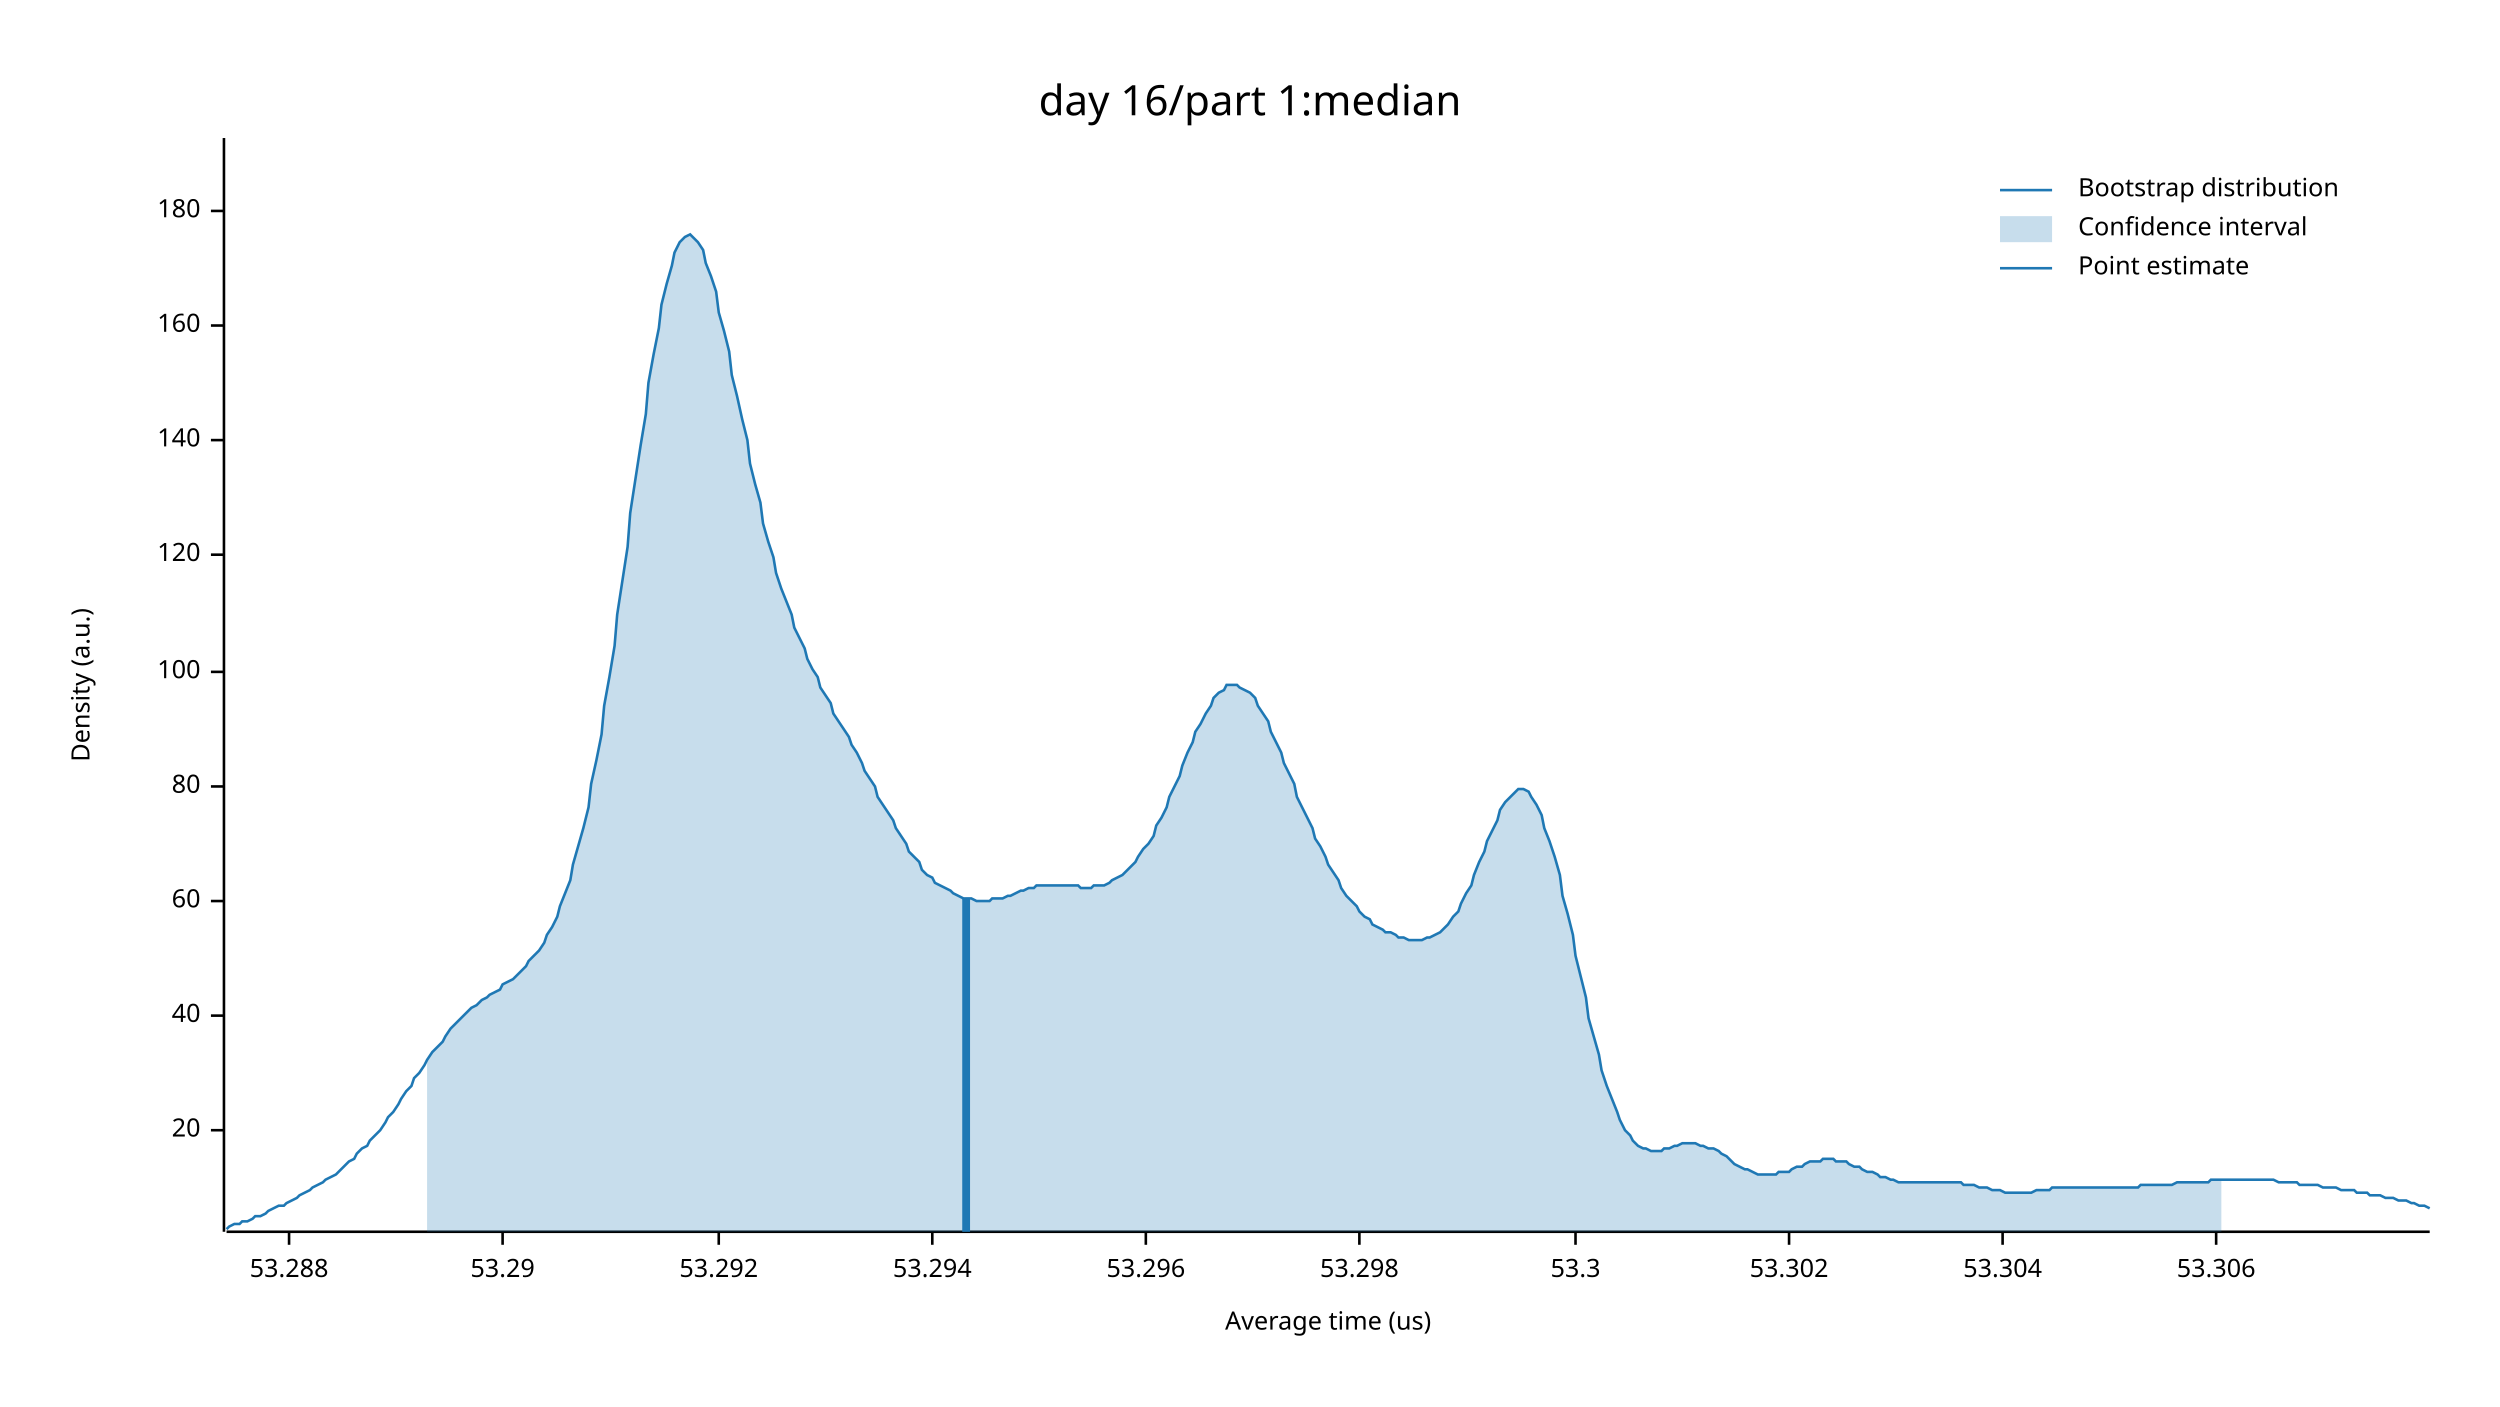
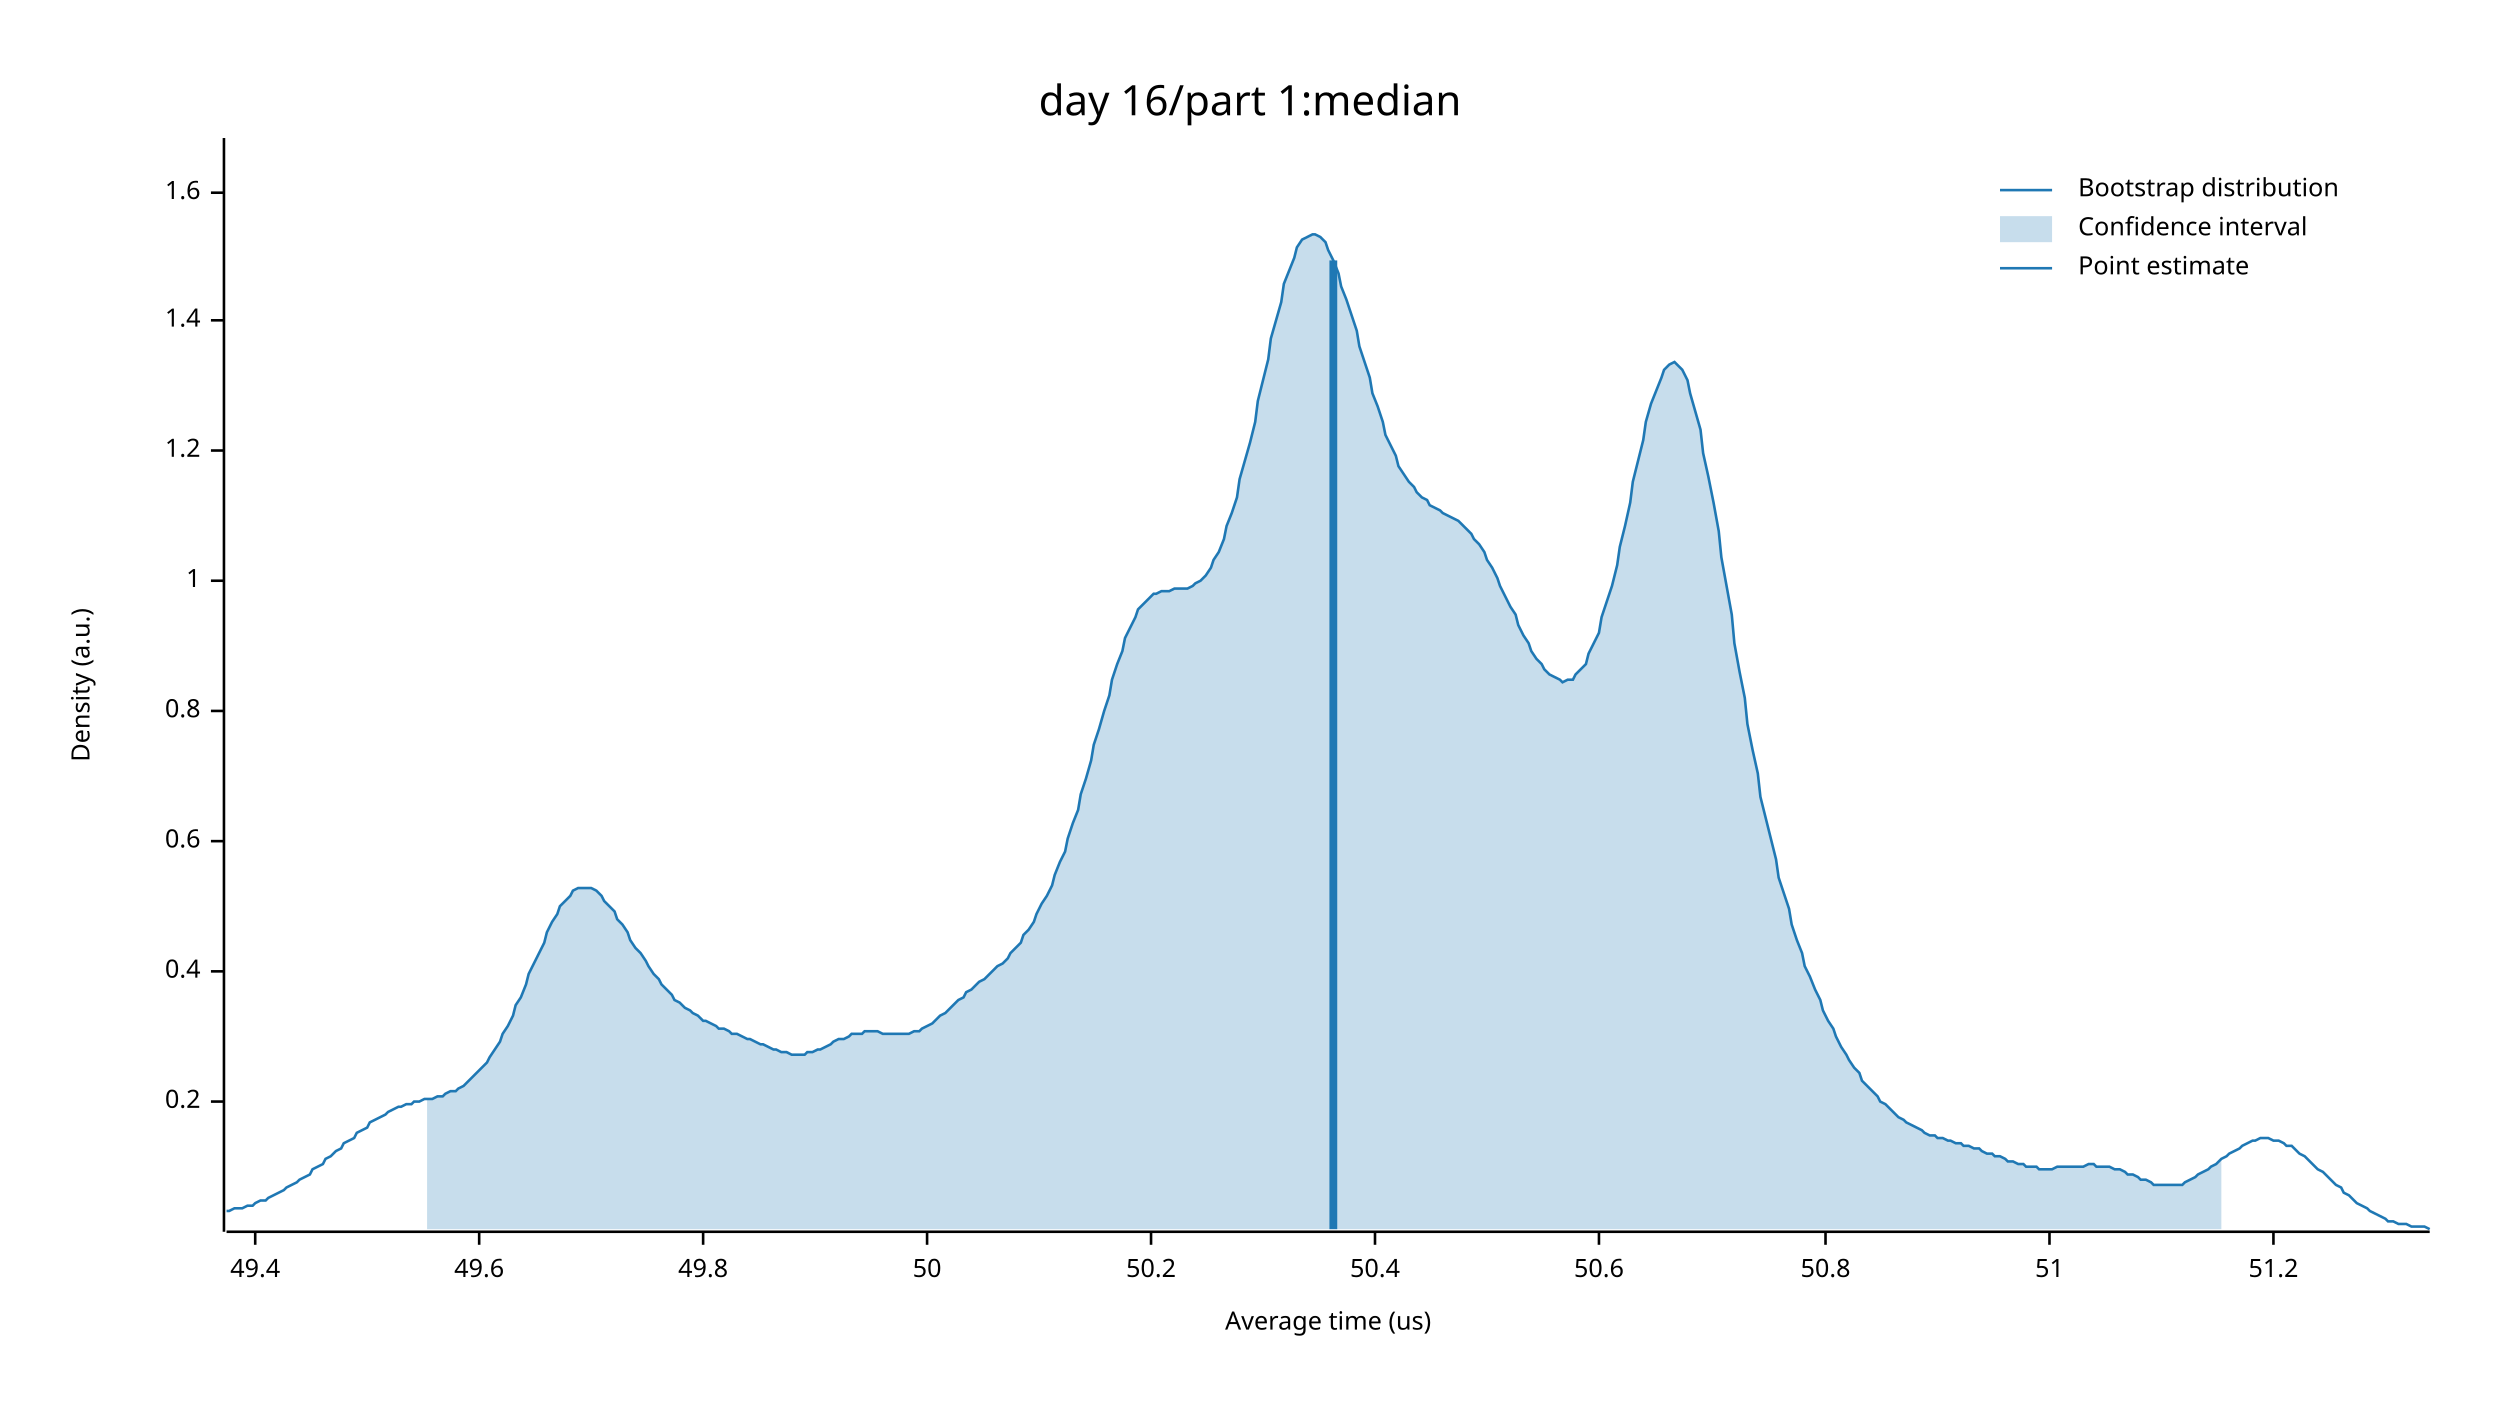
<svg xmlns="http://www.w3.org/2000/svg" width="960" height="540" viewBox="0 0 960 540">
  <text x="480" y="32" dy="0.76em" text-anchor="middle" font-family="sans-serif" font-size="16.129" opacity="1" fill="#000000">
day 16/part 1:median
</text>
  <text x="27" y="263" dy="0.76em" text-anchor="middle" font-family="sans-serif" font-size="9.677" opacity="1" fill="#000000" transform="rotate(270, 27, 263)">
Density (a.u.)
</text>
  <text x="510" y="513" dy="-0.5ex" text-anchor="middle" font-family="sans-serif" font-size="9.677" opacity="1" fill="#000000">
Average time (us)
</text>
  <polyline fill="none" opacity="1" stroke="#000000" stroke-width="1" points="86,53 86,473 " />
-   <text x="77" y="434" dy="0.5ex" text-anchor="end" font-family="sans-serif" font-size="9.677" opacity="1" fill="#000000">
- 20
+   <text x="77" y="423" dy="0.5ex" text-anchor="end" font-family="sans-serif" font-size="9.677" opacity="1" fill="#000000">
+ 0.2
</text>
-   <polyline fill="none" opacity="1" stroke="#000000" stroke-width="1" points="81,434 86,434 " />
-   <text x="77" y="390" dy="0.5ex" text-anchor="end" font-family="sans-serif" font-size="9.677" opacity="1" fill="#000000">
- 40
+   <polyline fill="none" opacity="1" stroke="#000000" stroke-width="1" points="81,423 86,423 " />
+   <text x="77" y="373" dy="0.5ex" text-anchor="end" font-family="sans-serif" font-size="9.677" opacity="1" fill="#000000">
+ 0.4
</text>
-   <polyline fill="none" opacity="1" stroke="#000000" stroke-width="1" points="81,390 86,390 " />
-   <text x="77" y="346" dy="0.5ex" text-anchor="end" font-family="sans-serif" font-size="9.677" opacity="1" fill="#000000">
- 60
+   <polyline fill="none" opacity="1" stroke="#000000" stroke-width="1" points="81,373 86,373 " />
+   <text x="77" y="323" dy="0.5ex" text-anchor="end" font-family="sans-serif" font-size="9.677" opacity="1" fill="#000000">
+ 0.6
</text>
-   <polyline fill="none" opacity="1" stroke="#000000" stroke-width="1" points="81,346 86,346 " />
-   <text x="77" y="302" dy="0.5ex" text-anchor="end" font-family="sans-serif" font-size="9.677" opacity="1" fill="#000000">
- 80
+   <polyline fill="none" opacity="1" stroke="#000000" stroke-width="1" points="81,323 86,323 " />
+   <text x="77" y="273" dy="0.5ex" text-anchor="end" font-family="sans-serif" font-size="9.677" opacity="1" fill="#000000">
+ 0.8
</text>
-   <polyline fill="none" opacity="1" stroke="#000000" stroke-width="1" points="81,302 86,302 " />
-   <text x="77" y="258" dy="0.5ex" text-anchor="end" font-family="sans-serif" font-size="9.677" opacity="1" fill="#000000">
- 100
+   <polyline fill="none" opacity="1" stroke="#000000" stroke-width="1" points="81,273 86,273 " />
+   <text x="77" y="223" dy="0.5ex" text-anchor="end" font-family="sans-serif" font-size="9.677" opacity="1" fill="#000000">
+ 1
</text>
-   <polyline fill="none" opacity="1" stroke="#000000" stroke-width="1" points="81,258 86,258 " />
-   <text x="77" y="213" dy="0.5ex" text-anchor="end" font-family="sans-serif" font-size="9.677" opacity="1" fill="#000000">
- 120
+   <polyline fill="none" opacity="1" stroke="#000000" stroke-width="1" points="81,223 86,223 " />
+   <text x="77" y="173" dy="0.5ex" text-anchor="end" font-family="sans-serif" font-size="9.677" opacity="1" fill="#000000">
+ 1.2
</text>
-   <polyline fill="none" opacity="1" stroke="#000000" stroke-width="1" points="81,213 86,213 " />
-   <text x="77" y="169" dy="0.5ex" text-anchor="end" font-family="sans-serif" font-size="9.677" opacity="1" fill="#000000">
- 140
+   <polyline fill="none" opacity="1" stroke="#000000" stroke-width="1" points="81,173 86,173 " />
+   <text x="77" y="123" dy="0.5ex" text-anchor="end" font-family="sans-serif" font-size="9.677" opacity="1" fill="#000000">
+ 1.4
</text>
-   <polyline fill="none" opacity="1" stroke="#000000" stroke-width="1" points="81,169 86,169 " />
-   <text x="77" y="125" dy="0.5ex" text-anchor="end" font-family="sans-serif" font-size="9.677" opacity="1" fill="#000000">
- 160
+   <polyline fill="none" opacity="1" stroke="#000000" stroke-width="1" points="81,123 86,123 " />
+   <text x="77" y="74" dy="0.5ex" text-anchor="end" font-family="sans-serif" font-size="9.677" opacity="1" fill="#000000">
+ 1.6
</text>
-   <polyline fill="none" opacity="1" stroke="#000000" stroke-width="1" points="81,125 86,125 " />
-   <text x="77" y="81" dy="0.5ex" text-anchor="end" font-family="sans-serif" font-size="9.677" opacity="1" fill="#000000">
- 180
+   <polyline fill="none" opacity="1" stroke="#000000" stroke-width="1" points="81,74 86,74 " />
+   <polyline fill="none" opacity="1" stroke="#000000" stroke-width="1" points="87,473 933,473 " />
+   <text x="98" y="483" dy="0.76em" text-anchor="middle" font-family="sans-serif" font-size="9.677" opacity="1" fill="#000000">
+ 49.4
</text>
-   <polyline fill="none" opacity="1" stroke="#000000" stroke-width="1" points="81,81 86,81 " />
-   <polyline fill="none" opacity="1" stroke="#000000" stroke-width="1" points="87,473 933,473 " />
-   <text x="111" y="483" dy="0.76em" text-anchor="middle" font-family="sans-serif" font-size="9.677" opacity="1" fill="#000000">
- 53.288
+   <polyline fill="none" opacity="1" stroke="#000000" stroke-width="1" points="98,473 98,478 " />
+   <text x="184" y="483" dy="0.76em" text-anchor="middle" font-family="sans-serif" font-size="9.677" opacity="1" fill="#000000">
+ 49.6
</text>
-   <polyline fill="none" opacity="1" stroke="#000000" stroke-width="1" points="111,473 111,478 " />
-   <text x="193" y="483" dy="0.76em" text-anchor="middle" font-family="sans-serif" font-size="9.677" opacity="1" fill="#000000">
- 53.29
+   <polyline fill="none" opacity="1" stroke="#000000" stroke-width="1" points="184,473 184,478 " />
+   <text x="270" y="483" dy="0.76em" text-anchor="middle" font-family="sans-serif" font-size="9.677" opacity="1" fill="#000000">
+ 49.8
</text>
-   <polyline fill="none" opacity="1" stroke="#000000" stroke-width="1" points="193,473 193,478 " />
-   <text x="276" y="483" dy="0.76em" text-anchor="middle" font-family="sans-serif" font-size="9.677" opacity="1" fill="#000000">
- 53.292
+   <polyline fill="none" opacity="1" stroke="#000000" stroke-width="1" points="270,473 270,478 " />
+   <text x="356" y="483" dy="0.76em" text-anchor="middle" font-family="sans-serif" font-size="9.677" opacity="1" fill="#000000">
+ 50
</text>
-   <polyline fill="none" opacity="1" stroke="#000000" stroke-width="1" points="276,473 276,478 " />
-   <text x="358" y="483" dy="0.76em" text-anchor="middle" font-family="sans-serif" font-size="9.677" opacity="1" fill="#000000">
- 53.294
+   <polyline fill="none" opacity="1" stroke="#000000" stroke-width="1" points="356,473 356,478 " />
+   <text x="442" y="483" dy="0.76em" text-anchor="middle" font-family="sans-serif" font-size="9.677" opacity="1" fill="#000000">
+ 50.2
</text>
-   <polyline fill="none" opacity="1" stroke="#000000" stroke-width="1" points="358,473 358,478 " />
-   <text x="440" y="483" dy="0.76em" text-anchor="middle" font-family="sans-serif" font-size="9.677" opacity="1" fill="#000000">
- 53.296
+   <polyline fill="none" opacity="1" stroke="#000000" stroke-width="1" points="442,473 442,478 " />
+   <text x="528" y="483" dy="0.76em" text-anchor="middle" font-family="sans-serif" font-size="9.677" opacity="1" fill="#000000">
+ 50.4
</text>
-   <polyline fill="none" opacity="1" stroke="#000000" stroke-width="1" points="440,473 440,478 " />
-   <text x="522" y="483" dy="0.76em" text-anchor="middle" font-family="sans-serif" font-size="9.677" opacity="1" fill="#000000">
- 53.298
+   <polyline fill="none" opacity="1" stroke="#000000" stroke-width="1" points="528,473 528,478 " />
+   <text x="614" y="483" dy="0.76em" text-anchor="middle" font-family="sans-serif" font-size="9.677" opacity="1" fill="#000000">
+ 50.6
</text>
-   <polyline fill="none" opacity="1" stroke="#000000" stroke-width="1" points="522,473 522,478 " />
-   <text x="605" y="483" dy="0.76em" text-anchor="middle" font-family="sans-serif" font-size="9.677" opacity="1" fill="#000000">
- 53.3
+   <polyline fill="none" opacity="1" stroke="#000000" stroke-width="1" points="614,473 614,478 " />
+   <text x="701" y="483" dy="0.76em" text-anchor="middle" font-family="sans-serif" font-size="9.677" opacity="1" fill="#000000">
+ 50.8
</text>
-   <polyline fill="none" opacity="1" stroke="#000000" stroke-width="1" points="605,473 605,478 " />
-   <text x="687" y="483" dy="0.76em" text-anchor="middle" font-family="sans-serif" font-size="9.677" opacity="1" fill="#000000">
- 53.302
+   <polyline fill="none" opacity="1" stroke="#000000" stroke-width="1" points="701,473 701,478 " />
+   <text x="787" y="483" dy="0.76em" text-anchor="middle" font-family="sans-serif" font-size="9.677" opacity="1" fill="#000000">
+ 51
</text>
-   <polyline fill="none" opacity="1" stroke="#000000" stroke-width="1" points="687,473 687,478 " />
-   <text x="769" y="483" dy="0.76em" text-anchor="middle" font-family="sans-serif" font-size="9.677" opacity="1" fill="#000000">
- 53.304
+   <polyline fill="none" opacity="1" stroke="#000000" stroke-width="1" points="787,473 787,478 " />
+   <text x="873" y="483" dy="0.76em" text-anchor="middle" font-family="sans-serif" font-size="9.677" opacity="1" fill="#000000">
+ 51.2
</text>
-   <polyline fill="none" opacity="1" stroke="#000000" stroke-width="1" points="769,473 769,478 " />
-   <text x="851" y="483" dy="0.76em" text-anchor="middle" font-family="sans-serif" font-size="9.677" opacity="1" fill="#000000">
- 53.306
- </text>
-   <polyline fill="none" opacity="1" stroke="#000000" stroke-width="1" points="851,473 851,478 " />
-   <polyline fill="none" opacity="1" stroke="#1F78B4" stroke-width="1" points="87,472 88,471 90,470 92,470 93,469 95,469 97,468 98,467 100,467 102,466 103,465 105,464 107,463 109,463 110,462 112,461 114,460 115,459 117,458 119,457 120,456 122,455 124,454 125,453 127,452 129,451 131,449 132,448 134,446 136,445 137,443 139,441 141,440 142,438 144,436 146,434 148,431 149,429 151,427 153,424 154,422 156,419 158,417 159,414 161,412 163,409 164,407 166,404 168,402 170,400 171,398 173,395 175,393 176,392 178,390 180,388 181,387 183,386 185,384 187,383 188,382 190,381 192,380 193,378 195,377 197,376 198,375 200,373 202,371 203,369 205,367 207,365 209,362 210,359 212,356 214,352 215,348 217,343 219,338 220,332 222,325 224,318 226,310 227,301 229,292 231,282 232,271 234,260 236,248 237,236 239,223 241,210 242,197 244,184 246,171 248,159 249,147 251,136 253,126 254,117 256,109 258,102 259,97 261,93 263,91 265,90 266,91 268,93 270,96 271,101 273,106 275,112 276,120 278,127 280,135 281,144 283,152 285,161 287,169 288,178 290,186 292,193 293,201 295,208 297,214 298,220 300,226 302,231 304,236 305,241 307,245 309,249 310,253 312,257 314,260 315,264 317,267 319,270 320,274 322,277 324,280 326,283 327,286 329,289 331,293 332,296 334,299 336,302 337,306 339,309 341,312 343,315 344,318 346,321 348,324 349,327 351,329 353,331 354,334 356,336 358,337 359,339 361,340 363,341 365,342 366,343 368,344 370,345 371,345 373,345 375,346 376,346 378,346 380,346 381,345 383,345 385,345 387,344 388,344 390,343 392,342 393,342 395,341 397,341 398,340 400,340 402,340 404,340 405,340 407,340 409,340 410,340 412,340 414,340 415,341 417,341 419,341 420,340 422,340 424,340 426,339 427,338 429,337 431,336 432,335 434,333 436,331 437,329 439,326 441,324 443,321 444,317 446,314 448,310 449,306 451,302 453,298 454,294 456,289 458,285 459,281 461,278 463,274 465,271 466,268 468,266 470,265 471,263 473,263 475,263 476,264 478,265 480,266 482,268 483,271 485,274 487,277 488,281 490,285 492,289 493,293 495,297 497,301 498,306 500,310 502,314 504,318 505,322 507,325 509,329 510,332 512,335 514,338 515,341 517,344 519,346 521,348 522,350 524,352 526,353 527,355 529,356 531,357 532,358 534,358 536,359 537,360 539,360 541,361 543,361 544,361 546,361 548,360 549,360 551,359 553,358 554,357 556,355 558,352 560,350 561,347 563,343 565,340 566,336 568,331 570,327 571,323 573,319 575,315 576,311 578,308 580,306 582,304 583,303 585,303 587,304 588,306 590,309 592,313 593,318 595,323 597,329 599,336 600,344 602,351 604,359 605,367 607,375 609,383 610,391 612,398 614,405 615,411 617,417 619,422 621,427 622,430 624,434 626,436 627,438 629,440 631,441 632,441 634,442 636,442 638,442 639,441 641,441 643,440 644,440 646,439 648,439 649,439 651,439 653,440 654,440 656,441 658,441 660,442 661,443 663,444 665,446 666,447 668,448 670,449 671,449 673,450 675,451 676,451 678,451 680,451 682,451 683,450 685,450 687,450 688,449 690,448 692,448 693,447 695,446 697,446 699,446 700,445 702,445 704,445 705,446 707,446 709,446 710,447 712,448 714,448 715,449 717,450 719,450 721,451 722,452 724,452 726,453 727,453 729,454 731,454 732,454 734,454 736,454 738,454 739,454 741,454 743,454 744,454 746,454 748,454 749,454 751,454 753,454 754,455 756,455 758,455 760,456 761,456 763,456 765,457 766,457 768,457 770,458 771,458 773,458 775,458 777,458 778,458 780,458 782,457 783,457 785,457 787,457 788,456 790,456 792,456 793,456 795,456 797,456 799,456 800,456 802,456 804,456 805,456 807,456 809,456 810,456 812,456 814,456 816,456 817,456 819,456 821,456 822,455 824,455 826,455 827,455 829,455 831,455 832,455 834,455 836,454 838,454 839,454 841,454 843,454 844,454 846,454 848,454 849,453 851,453 853,453 855,453 856,453 858,453 860,453 861,453 863,453 865,453 866,453 868,453 870,453 871,453 873,453 875,454 877,454 878,454 880,454 882,454 883,455 885,455 887,455 888,455 890,455 892,456 894,456 895,456 897,456 899,457 900,457 902,457 904,457 905,458 907,458 909,458 910,459 912,459 914,459 916,460 917,460 919,460 921,461 922,461 924,461 926,462 927,462 929,463 931,463 933,464 " />
-   <polygon opacity="0.25" fill="#1F78B4" points="164,407 166,404 168,402 170,400 171,398 173,395 175,393 176,392 178,390 180,388 181,387 183,386 185,384 187,383 188,382 190,381 192,380 193,378 195,377 197,376 198,375 200,373 202,371 203,369 205,367 207,365 209,362 210,359 212,356 214,352 215,348 217,343 219,338 220,332 222,325 224,318 226,310 227,301 229,292 231,282 232,271 234,260 236,248 237,236 239,223 241,210 242,197 244,184 246,171 248,159 249,147 251,136 253,126 254,117 256,109 258,102 259,97 261,93 263,91 265,90 266,91 268,93 270,96 271,101 273,106 275,112 276,120 278,127 280,135 281,144 283,152 285,161 287,169 288,178 290,186 292,193 293,201 295,208 297,214 298,220 300,226 302,231 304,236 305,241 307,245 309,249 310,253 312,257 314,260 315,264 317,267 319,270 320,274 322,277 324,280 326,283 327,286 329,289 331,293 332,296 334,299 336,302 337,306 339,309 341,312 343,315 344,318 346,321 348,324 349,327 351,329 353,331 354,334 356,336 358,337 359,339 361,340 363,341 365,342 366,343 368,344 370,345 371,345 373,345 375,346 376,346 378,346 380,346 381,345 383,345 385,345 387,344 388,344 390,343 392,342 393,342 395,341 397,341 398,340 400,340 402,340 404,340 405,340 407,340 409,340 410,340 412,340 414,340 415,341 417,341 419,341 420,340 422,340 424,340 426,339 427,338 429,337 431,336 432,335 434,333 436,331 437,329 439,326 441,324 443,321 444,317 446,314 448,310 449,306 451,302 453,298 454,294 456,289 458,285 459,281 461,278 463,274 465,271 466,268 468,266 470,265 471,263 473,263 475,263 476,264 478,265 480,266 482,268 483,271 485,274 487,277 488,281 490,285 492,289 493,293 495,297 497,301 498,306 500,310 502,314 504,318 505,322 507,325 509,329 510,332 512,335 514,338 515,341 517,344 519,346 521,348 522,350 524,352 526,353 527,355 529,356 531,357 532,358 534,358 536,359 537,360 539,360 541,361 543,361 544,361 546,361 548,360 549,360 551,359 553,358 554,357 556,355 558,352 560,350 561,347 563,343 565,340 566,336 568,331 570,327 571,323 573,319 575,315 576,311 578,308 580,306 582,304 583,303 585,303 587,304 588,306 590,309 592,313 593,318 595,323 597,329 599,336 600,344 602,351 604,359 605,367 607,375 609,383 610,391 612,398 614,405 615,411 617,417 619,422 621,427 622,430 624,434 626,436 627,438 629,440 631,441 632,441 634,442 636,442 638,442 639,441 641,441 643,440 644,440 646,439 648,439 649,439 651,439 653,440 654,440 656,441 658,441 660,442 661,443 663,444 665,446 666,447 668,448 670,449 671,449 673,450 675,451 676,451 678,451 680,451 682,451 683,450 685,450 687,450 688,449 690,448 692,448 693,447 695,446 697,446 699,446 700,445 702,445 704,445 705,446 707,446 709,446 710,447 712,448 714,448 715,449 717,450 719,450 721,451 722,452 724,452 726,453 727,453 729,454 731,454 732,454 734,454 736,454 738,454 739,454 741,454 743,454 744,454 746,454 748,454 749,454 751,454 753,454 754,455 756,455 758,455 760,456 761,456 763,456 765,457 766,457 768,457 770,458 771,458 773,458 775,458 777,458 778,458 780,458 782,457 783,457 785,457 787,457 788,456 790,456 792,456 793,456 795,456 797,456 799,456 800,456 802,456 804,456 805,456 807,456 809,456 810,456 812,456 814,456 816,456 817,456 819,456 821,456 822,455 824,455 826,455 827,455 829,455 831,455 832,455 834,455 836,454 838,454 839,454 841,454 843,454 844,454 846,454 848,454 849,453 851,453 853,453 853,473 164,473 " />
-   <polyline fill="none" opacity="1" stroke="#1F78B4" stroke-width="3" points="371,473 371,345 " />
+   <polyline fill="none" opacity="1" stroke="#000000" stroke-width="1" points="873,473 873,478 " />
+   <polyline fill="none" opacity="1" stroke="#1F78B4" stroke-width="1" points="87,465 88,465 90,464 92,464 93,464 95,463 97,463 98,462 100,461 102,461 103,460 105,459 107,458 109,457 110,456 112,455 114,454 115,453 117,452 119,451 120,449 122,448 124,447 125,445 127,444 129,442 131,441 132,439 134,438 136,437 137,435 139,434 141,433 142,431 144,430 146,429 148,428 149,427 151,426 153,425 154,425 156,424 158,424 159,423 161,423 163,422 164,422 166,422 168,421 170,421 171,420 173,419 175,419 176,418 178,417 180,415 181,414 183,412 185,410 187,408 188,406 190,403 192,400 193,397 195,394 197,390 198,386 200,383 202,378 203,374 205,370 207,366 209,362 210,358 212,354 214,351 215,348 217,346 219,344 220,342 222,341 224,341 226,341 227,341 229,342 231,344 232,346 234,348 236,350 237,353 239,355 241,358 242,361 244,364 246,366 248,369 249,371 251,374 253,376 254,378 256,380 258,382 259,384 261,385 263,387 265,388 266,389 268,390 270,392 271,392 273,393 275,394 276,395 278,395 280,396 281,397 283,397 285,398 287,399 288,399 290,400 292,401 293,401 295,402 297,403 298,403 300,404 302,404 304,405 305,405 307,405 309,405 310,404 312,404 314,403 315,403 317,402 319,401 320,400 322,399 324,399 326,398 327,397 329,397 331,397 332,396 334,396 336,396 337,396 339,397 341,397 343,397 344,397 346,397 348,397 349,397 351,396 353,396 354,395 356,394 358,393 359,392 361,390 363,389 365,387 366,386 368,384 370,383 371,381 373,380 375,378 376,377 378,376 380,374 381,373 383,371 385,370 387,368 388,366 390,364 392,362 393,359 395,357 397,354 398,351 400,347 402,344 404,340 405,336 407,331 409,327 410,322 412,316 414,311 415,305 417,299 419,292 420,286 422,280 424,273 426,267 427,261 429,255 431,250 432,245 434,241 436,237 437,234 439,232 441,230 443,228 444,228 446,227 448,227 449,227 451,226 453,226 454,226 456,226 458,225 459,224 461,223 463,221 465,218 466,215 468,212 470,207 471,202 473,197 475,191 476,184 478,177 480,170 482,162 483,154 485,146 487,138 488,130 490,123 492,116 493,109 495,104 497,99 498,95 500,92 502,91 504,90 505,90 507,91 509,93 510,96 512,100 514,105 515,110 517,115 519,121 521,127 522,133 524,139 526,145 527,151 529,156 531,162 532,167 534,171 536,175 537,179 539,182 541,185 543,187 544,189 546,191 548,192 549,194 551,195 553,196 554,197 556,198 558,199 560,200 561,201 563,203 565,205 566,207 568,209 570,212 571,215 573,218 575,222 576,225 578,229 580,233 582,236 583,240 585,244 587,247 588,250 590,253 592,255 593,257 595,259 597,260 599,261 600,262 602,261 604,261 605,259 607,257 609,255 610,251 612,247 614,243 615,237 617,231 619,225 621,217 622,210 624,202 626,193 627,185 629,177 631,169 632,162 634,155 636,150 638,145 639,142 641,140 643,139 644,140 646,142 648,146 649,151 651,158 653,165 654,174 656,183 658,193 660,204 661,214 663,225 665,236 666,247 668,258 670,268 671,278 673,288 675,297 676,306 678,314 680,322 682,330 683,337 685,343 687,349 688,355 690,361 692,366 693,371 695,375 697,380 699,384 700,388 702,392 704,395 705,398 707,402 709,405 710,407 712,410 714,412 715,415 717,417 719,419 721,421 722,423 724,424 726,426 727,427 729,429 731,430 732,431 734,432 736,433 738,434 739,435 741,436 743,436 744,437 746,437 748,438 749,438 751,439 753,439 754,440 756,440 758,441 760,441 761,442 763,443 765,443 766,444 768,444 770,445 771,446 773,446 775,447 777,447 778,448 780,448 782,448 783,449 785,449 787,449 788,449 790,448 792,448 793,448 795,448 797,448 799,448 800,448 802,447 804,447 805,448 807,448 809,448 810,448 812,449 814,449 816,450 817,451 819,451 821,452 822,453 824,453 826,454 827,455 829,455 831,455 832,455 834,455 836,455 838,455 839,454 841,453 843,452 844,451 846,450 848,449 849,448 851,447 853,445 855,444 856,443 858,442 860,441 861,440 863,439 865,438 866,438 868,437 870,437 871,437 873,438 875,438 877,439 878,440 880,440 882,442 883,443 885,444 887,446 888,447 890,449 892,450 894,452 895,453 897,455 899,456 900,458 902,459 904,461 905,462 907,463 909,464 910,465 912,466 914,467 916,468 917,469 919,469 921,470 922,470 924,470 926,471 927,471 929,471 931,471 933,472 " />
+   <polygon opacity="0.25" fill="#1F78B4" points="164,422 166,422 168,421 170,421 171,420 173,419 175,419 176,418 178,417 180,415 181,414 183,412 185,410 187,408 188,406 190,403 192,400 193,397 195,394 197,390 198,386 200,383 202,378 203,374 205,370 207,366 209,362 210,358 212,354 214,351 215,348 217,346 219,344 220,342 222,341 224,341 226,341 227,341 229,342 231,344 232,346 234,348 236,350 237,353 239,355 241,358 242,361 244,364 246,366 248,369 249,371 251,374 253,376 254,378 256,380 258,382 259,384 261,385 263,387 265,388 266,389 268,390 270,392 271,392 273,393 275,394 276,395 278,395 280,396 281,397 283,397 285,398 287,399 288,399 290,400 292,401 293,401 295,402 297,403 298,403 300,404 302,404 304,405 305,405 307,405 309,405 310,404 312,404 314,403 315,403 317,402 319,401 320,400 322,399 324,399 326,398 327,397 329,397 331,397 332,396 334,396 336,396 337,396 339,397 341,397 343,397 344,397 346,397 348,397 349,397 351,396 353,396 354,395 356,394 358,393 359,392 361,390 363,389 365,387 366,386 368,384 370,383 371,381 373,380 375,378 376,377 378,376 380,374 381,373 383,371 385,370 387,368 388,366 390,364 392,362 393,359 395,357 397,354 398,351 400,347 402,344 404,340 405,336 407,331 409,327 410,322 412,316 414,311 415,305 417,299 419,292 420,286 422,280 424,273 426,267 427,261 429,255 431,250 432,245 434,241 436,237 437,234 439,232 441,230 443,228 444,228 446,227 448,227 449,227 451,226 453,226 454,226 456,226 458,225 459,224 461,223 463,221 465,218 466,215 468,212 470,207 471,202 473,197 475,191 476,184 478,177 480,170 482,162 483,154 485,146 487,138 488,130 490,123 492,116 493,109 495,104 497,99 498,95 500,92 502,91 504,90 505,90 507,91 509,93 510,96 512,100 514,105 515,110 517,115 519,121 521,127 522,133 524,139 526,145 527,151 529,156 531,162 532,167 534,171 536,175 537,179 539,182 541,185 543,187 544,189 546,191 548,192 549,194 551,195 553,196 554,197 556,198 558,199 560,200 561,201 563,203 565,205 566,207 568,209 570,212 571,215 573,218 575,222 576,225 578,229 580,233 582,236 583,240 585,244 587,247 588,250 590,253 592,255 593,257 595,259 597,260 599,261 600,262 602,261 604,261 605,259 607,257 609,255 610,251 612,247 614,243 615,237 617,231 619,225 621,217 622,210 624,202 626,193 627,185 629,177 631,169 632,162 634,155 636,150 638,145 639,142 641,140 643,139 644,140 646,142 648,146 649,151 651,158 653,165 654,174 656,183 658,193 660,204 661,214 663,225 665,236 666,247 668,258 670,268 671,278 673,288 675,297 676,306 678,314 680,322 682,330 683,337 685,343 687,349 688,355 690,361 692,366 693,371 695,375 697,380 699,384 700,388 702,392 704,395 705,398 707,402 709,405 710,407 712,410 714,412 715,415 717,417 719,419 721,421 722,423 724,424 726,426 727,427 729,429 731,430 732,431 734,432 736,433 738,434 739,435 741,436 743,436 744,437 746,437 748,438 749,438 751,439 753,439 754,440 756,440 758,441 760,441 761,442 763,443 765,443 766,444 768,444 770,445 771,446 773,446 775,447 777,447 778,448 780,448 782,448 783,449 785,449 787,449 788,449 790,448 792,448 793,448 795,448 797,448 799,448 800,448 802,447 804,447 805,448 807,448 809,448 810,448 812,449 814,449 816,450 817,451 819,451 821,452 822,453 824,453 826,454 827,455 829,455 831,455 832,455 834,455 836,455 838,455 839,454 841,453 843,452 844,451 846,450 848,449 849,448 851,447 853,445 853,472 164,472 " />
+   <polyline fill="none" opacity="1" stroke="#1F78B4" stroke-width="3" points="512,472 512,100 " />
  <text x="798" y="68" dy="0.76em" text-anchor="start" font-family="sans-serif" font-size="9.677" opacity="1" fill="#000000">
Bootstrap distribution
</text>
  <text x="798" y="83" dy="0.76em" text-anchor="start" font-family="sans-serif" font-size="9.677" opacity="1" fill="#000000">
Confidence interval
</text>
  <text x="798" y="98" dy="0.76em" text-anchor="start" font-family="sans-serif" font-size="9.677" opacity="1" fill="#000000">
Point estimate
</text>
  <polyline fill="none" opacity="1" stroke="#1F78B4" stroke-width="1" points="768,73 788,73 " />
  <rect x="768" y="83" width="20" height="10" opacity="0.25" fill="#1F78B4" stroke="none" />
  <polyline fill="none" opacity="1" stroke="#1F78B4" stroke-width="1" points="768,103 788,103 " />
</svg>
